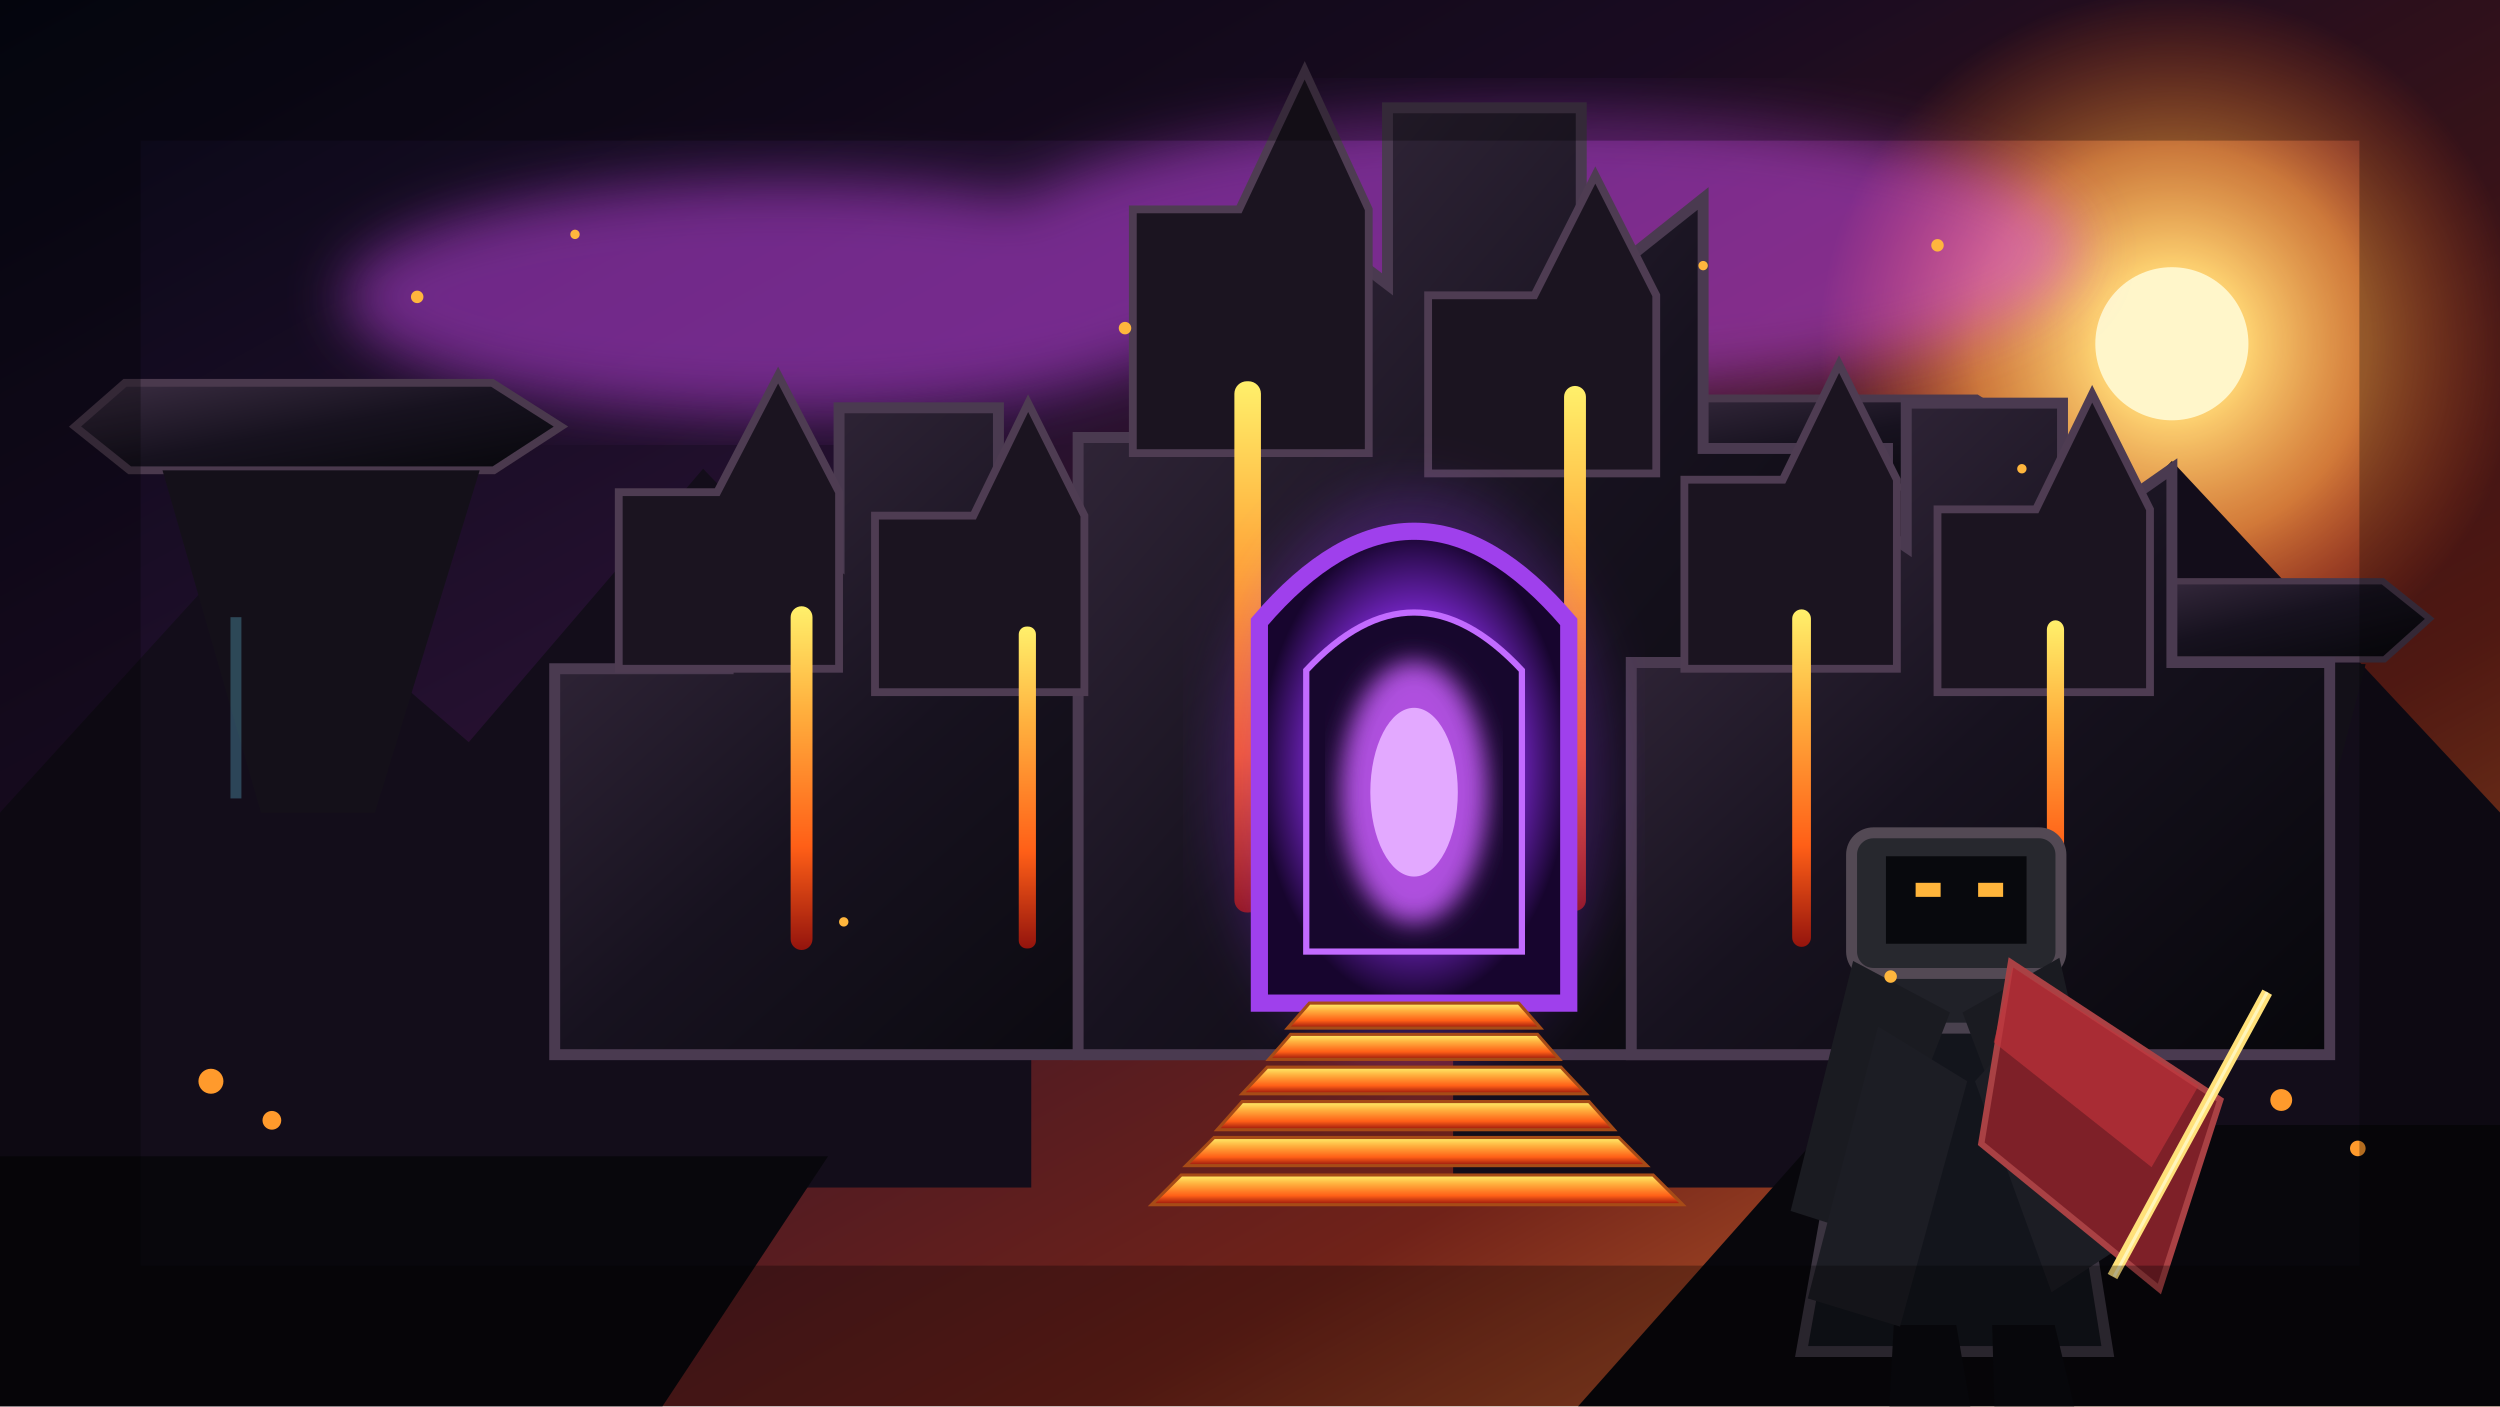
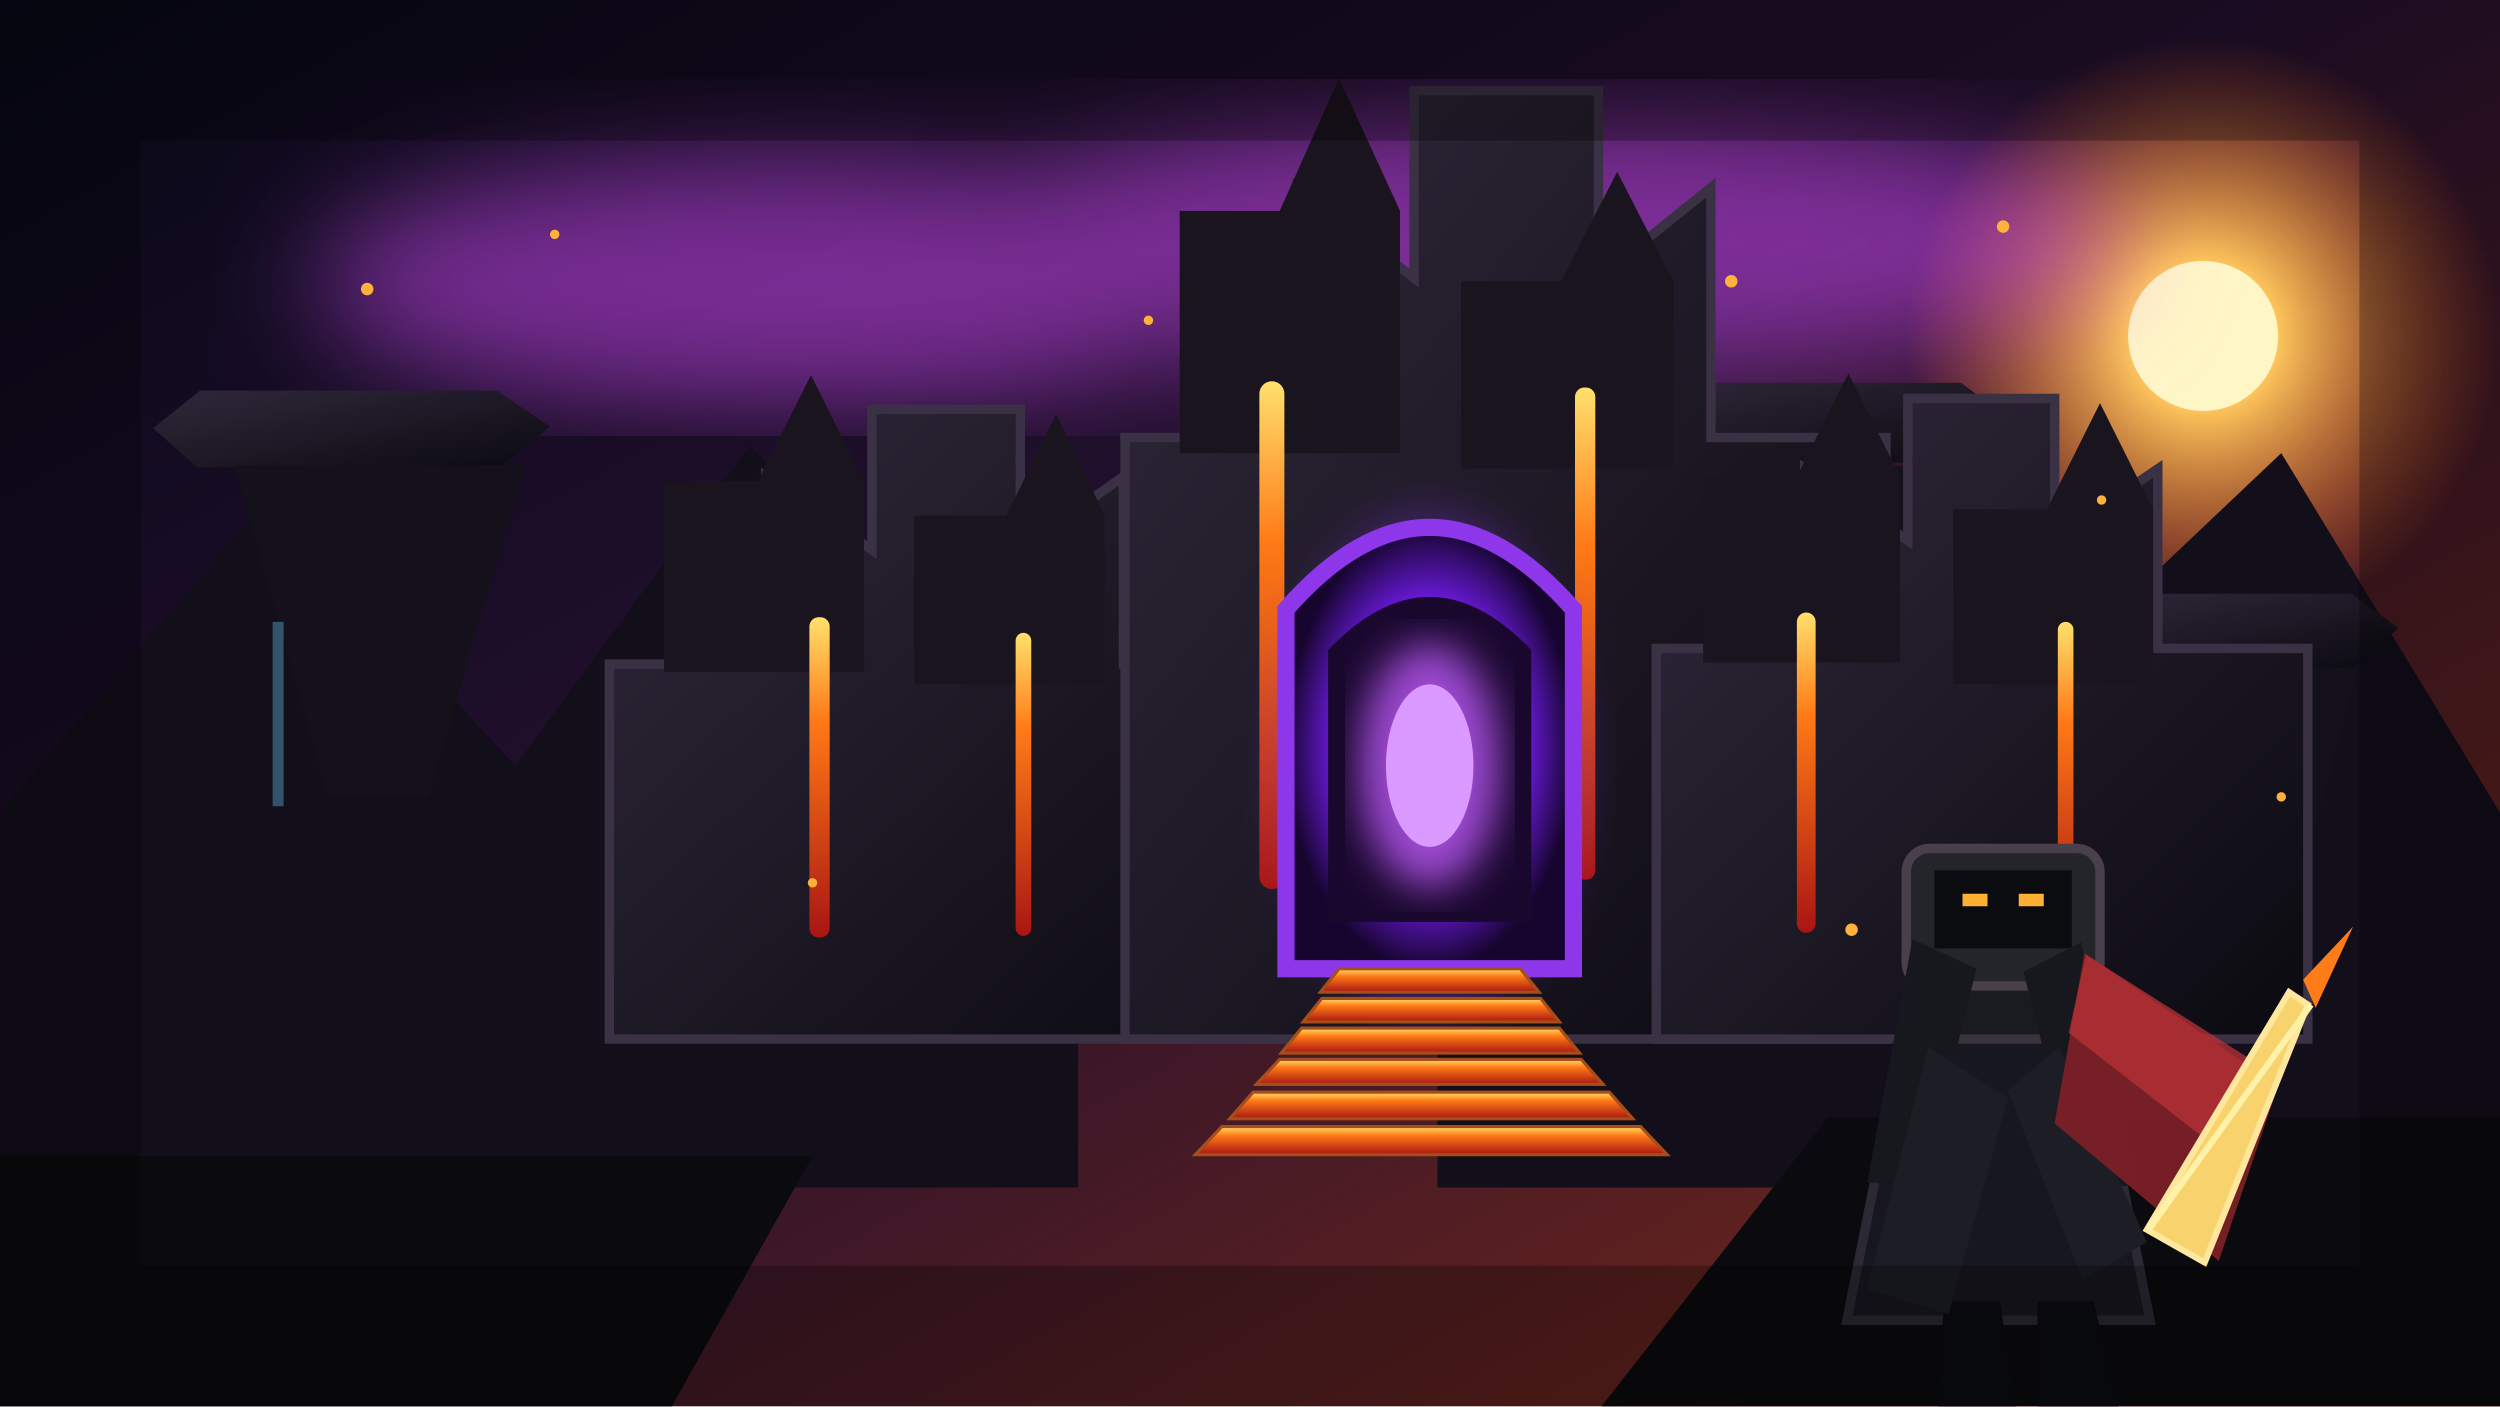
<svg xmlns="http://www.w3.org/2000/svg" viewBox="0 0 1600 900" preserveAspectRatio="xMidYMid slice">
  <defs>
    <linearGradient id="sky" x1="0" y1="0" x2="1" y2="1">
-       <stop stop-color="#050713" />
-       <stop offset=".35" stop-color="#24102f" />
-       <stop offset=".72" stop-color="#702219" />
-       <stop offset="1" stop-color="#f18436" />
+       <stop stop-color="#070817" />
+       <stop offset=".45" stop-color="#24102f" />
+       <stop offset="1" stop-color="#812b15" />
    </linearGradient>
    <radialGradient id="sun">
-       <stop stop-color="#fff8d0" />
-       <stop offset=".2" stop-color="#ffd674" />
-       <stop offset=".56" stop-color="#ff9d43" stop-opacity=".72" />
-       <stop offset="1" stop-color="#ff5c25" stop-opacity="0" />
+       <stop stop-color="#fff5bf" />
+       <stop offset=".24" stop-color="#ffc85d" />
+       <stop offset="1" stop-color="#ff6a1a" stop-opacity="0" />
    </radialGradient>
-     <linearGradient id="rock" x1="0" y1="0" x2="1" y2="1">
-       <stop stop-color="#3c2e43" />
-       <stop offset=".5" stop-color="#17121f" />
-       <stop offset="1" stop-color="#07070b" />
+     <linearGradient id="lava" x1="0" y1="0" x2="0" y2="1">
+       <stop stop-color="#ffe06d" />
+       <stop offset=".32" stop-color="#ff7a16" />
+       <stop offset="1" stop-color="#a91513" />
    </linearGradient>
-     <linearGradient id="lava" x1="0" y1="0" x2="0" y2="1">
-       <stop stop-color="#fff06b" />
-       <stop offset=".3" stop-color="#ffb03e" />
-       <stop offset=".7" stop-color="#ff5f17" />
-       <stop offset="1" stop-color="#94140d" />
+     <linearGradient id="stone" x1="0" y1="0" x2="1" y2="1">
+       <stop stop-color="#30283b" />
+       <stop offset="1" stop-color="#0b0a10" />
    </linearGradient>
    <radialGradient id="portal">
-       <stop stop-color="#f9d7ff" />
-       <stop offset=".23" stop-color="#d763ff" />
-       <stop offset=".55" stop-color="#8b2ce9" />
-       <stop offset="1" stop-color="#17052e" />
+       <stop stop-color="#f0c9ff" />
+       <stop offset=".3" stop-color="#b137ff" />
+       <stop offset=".67" stop-color="#6919d9" />
+       <stop offset="1" stop-color="#17052f" />
    </radialGradient>
-     <filter id="b18">
-       <feGaussianBlur stdDeviation="18" />
+     <filter id="glow">
+       <feGaussianBlur stdDeviation="13" />
    </filter>
-     <filter id="b8">
-       <feGaussianBlur stdDeviation="8" />
+     <filter id="soft">
+       <feGaussianBlur stdDeviation="35" />
    </filter>
  </defs>
  <rect width="1600" height="900" fill="url(#sky)" />
-   <circle cx="1390" cy="220" r="225" fill="url(#sun)" />
-   <circle cx="1390" cy="220" r="49" fill="#fff6ca" />
-   <g opacity=".46" filter="url(#b18)" fill="#d94cff">
-     <ellipse cx="980" cy="160" rx="350" ry="90" />
-     <ellipse cx="500" cy="190" rx="280" ry="75" />
+   <circle cx="1410" cy="215" r="190" fill="url(#sun)" />
+   <circle cx="1410" cy="215" r="48" fill="#fff6c6" />
+   <g opacity=".5" filter="url(#soft)" fill="#d64cff">
+     <ellipse cx="980" cy="155" rx="380" ry="85" />
+     <ellipse cx="500" cy="180" rx="300" ry="80" />
  </g>
-   <g fill="#130d1a">
-     <path d="M0 520 155 350 300 475 450 300 660 520V760H0z" />
-     <path d="M930 520 1090 335 1230 465 1390 295 1600 520V760H930z" />
+   <g fill="#120e1a">
+     <path d="M0 520 170 320 330 490 480 285 690 520V760H0z" />
+     <path d="M920 525 1120 310 1270 470 1460 290 1600 520V760H920z" />
  </g>
  <g>
-     <path d="M80 245h235l44 28-43 28H83l-35-28z" fill="url(#rock)" stroke="#4a394d" stroke-width="5" />
-     <path d="M104 301 167 520h73l67-219z" fill="#141019" />
-     <path d="M151 395v116" stroke="#70ddff" stroke-width="7" opacity=".27" />
-     <path d="M1030 255h235l45 29-43 28h-236l-37-28z" fill="url(#rock)" stroke="#4a394d" stroke-width="5" />
-     <path d="M1054 314 1128 542h55l72-228z" fill="#141019" />
-     <path d="M1092 395v125" stroke="#70ddff" stroke-width="7" opacity=".21" />
-     <path d="M1370 372h155l30 24-29 26h-156l-27-25z" fill="url(#rock)" stroke="#4a394d" stroke-width="4" />
-     <path d="M1388 425 1430 594h40l44-169z" fill="#131018" />
+     <path d="M128 250h190l34 23-32 26H126l-28-25z" fill="url(#stone)" />
+     <path d="M1050 245h205l34 25-35 26h-206l-30-26z" fill="url(#stone)" />
+     <path d="M1350 380h155l30 22-29 26h-156l-29-24z" fill="url(#stone)" />
+     <path d="M150 298 210 510h64l62-212z" fill="#15111b" />
+     <path d="M1070 298 1138 520h56l65-222z" fill="#15111b" />
+     <path d="M1370 428 1420 595h44l45-167z" fill="#15111b" />
+     <path d="M178 398v118" stroke="#6bd8ff" stroke-width="7" opacity=".35" />
+     <path d="M1092 388v135" stroke="#6bd8ff" stroke-width="7" opacity=".25" />
  </g>
-   <g fill="url(#rock)" stroke="#4a3a50" stroke-width="7">
-     <path d="M355 675V428h111V312l71 49v-100h102v97l68-47v117h111v247z" />
-     <path d="M690 675V280h118V121l80 61V69h124v120l78-62v160h118v388z" />
-     <path d="M1044 675V424h105V302l71 48v-92h100v91l70-49v124h101v251z" />
+   <g fill="url(#stone)" stroke="#3b3145" stroke-width="6">
+     <path d="M390 665V425h100V305l68 47v-90h95v89l66-46v120h98v240z" />
+     <path d="M720 665V280h110V120l75 58V58h118v120l72-58v160h112v385z" />
+     <path d="M1060 665V415h95V300l66 46v-91h94v90l66-45v115h96v250z" />
  </g>
-   <g fill="#1b1420" stroke="#4e3c52" stroke-width="5">
-     <path d="M396 428V315h63l39-75 39 75v113z" />
-     <path d="M560 443V330h63l35-72 36 72v113z" />
-     <path d="M725 290V134h68l42-89 41 89v156z" />
-     <path d="M914 303V189h68l39-77 39 77v114z" />
-     <path d="M1078 428V307h63l36-74 37 74v121z" />
-     <path d="M1240 443V326h63l36-74 37 74v117z" />
+   <g fill="#1a141f">
+     <path d="M425 430V308h60l34-68 34 68v122z" />
+     <path d="M585 438V330h59l32-65 31 65v108z" />
+     <path d="M755 290V135h64l38-85 39 85v155z" />
+     <path d="M935 300V180h64l36-70 36 70v120z" />
+     <path d="M1090 424V305h60l33-66 33 66v119z" />
+     <path d="M1250 438V326h60l34-68 34 68v112z" />
  </g>
  <g fill="url(#lava)">
-     <rect x="506" y="388" width="14" height="220" rx="7" />
-     <rect x="652" y="401" width="11" height="206" rx="5" />
-     <rect x="790" y="244" width="17" height="340" rx="8" />
-     <rect x="1001" y="247" width="14" height="336" rx="7" />
-     <rect x="1147" y="390" width="12" height="216" rx="6" />
-     <rect x="1310" y="397" width="11" height="210" rx="6" />
+     <rect x="518" y="395" width="13" height="205" rx="6" />
+     <rect x="650" y="405" width="10" height="194" rx="5" />
+     <rect x="806" y="244" width="16" height="325" rx="8" />
+     <rect x="1008" y="248" width="13" height="315" rx="6" />
+     <rect x="1150" y="392" width="12" height="205" rx="6" />
+     <rect x="1317" y="398" width="10" height="198" rx="5" />
  </g>
-   <ellipse cx="905" cy="500" rx="123" ry="184" fill="#9c38ff" opacity=".26" filter="url(#b18)" />
-   <path d="M806 642V398q99-116 198 0v244z" fill="url(#portal)" stroke="#9f40ec" stroke-width="11" />
-   <path d="M836 609V429q69-74 138 0v180z" fill="#17072d" stroke="#c26bff" stroke-width="4" />
-   <ellipse cx="905" cy="507" rx="47" ry="84" fill="#cb5dff" opacity=".84" filter="url(#b8)" />
-   <ellipse cx="905" cy="507" rx="28" ry="54" fill="#e3a9ff" />
-   <g fill="url(#lava)" stroke="#a74b16" stroke-width="2">
-     <path d="M838 642h134l14 16H824z" />
-     <path d="M826 662h158l14 16H812z" />
-     <path d="M811 683h188l16 17H795z" />
-     <path d="M795 705h222l16 18H779z" />
-     <path d="M777 728h259l18 18H759z" />
-     <path d="M756 752h302l19 19H737z" />
+   <g>
+     <ellipse cx="915" cy="490" rx="100" ry="165" fill="#8f35ff" opacity=".27" filter="url(#glow)" />
+     <path d="M823 620V390q92-105 184 0v230z" fill="url(#portal)" stroke="#8d36ea" stroke-width="11" />
+     <path d="M850 590V416q65-68 130 0v174z" fill="#19072e" />
+     <ellipse cx="915" cy="490" rx="45" ry="78" fill="#c35bff" opacity=".78" filter="url(#glow)" />
+     <ellipse cx="915" cy="490" rx="28" ry="52" fill="#db9aff" />
  </g>
-   <path d="M0 740h530l-106 160H0z" fill="#08070c" />
-   <path d="M1170 720h430v180h-590z" fill="#08070c" />
-   <g fill="#ff9a2c">
-     <circle cx="135" cy="692" r="8" />
-     <circle cx="174" cy="717" r="6" />
-     <circle cx="1460" cy="704" r="7" />
-     <circle cx="1509" cy="735" r="5" />
+   <g fill="url(#lava)" stroke="#a64d19" stroke-width="2">
+     <path d="M857 620h116l12 15H845z" />
+     <path d="M846 639h140l12 15H834z" />
+     <path d="M833 658h165l13 16H820z" />
+     <path d="M819 678h193l14 16H804z" />
+     <path d="M802 699h228l15 17H787z" />
+     <path d="M782 721h268l17 18H765z" />
  </g>
-   <g transform="translate(1120 515)">
-     <path d="M72 130h122l35 220H33z" fill="#13151c" stroke="#3b3440" stroke-width="7" />
-     <path d="M92 333h40l13 75H88zM155 333h40l18 75h-56z" fill="#0a0a0f" />
-     <rect x="82" y="45" width="100" height="98" rx="10" fill="#202128" stroke="#49414e" stroke-width="7" />
-     <rect x="65" y="18" width="134" height="90" rx="14" fill="#27282e" stroke="#534954" stroke-width="7" />
-     <rect x="87" y="33" width="90" height="56" fill="#08090d" />
-     <rect x="106" y="50" width="16" height="9" fill="#ffb53b" />
-     <rect x="146" y="50" width="16" height="9" fill="#ffb53b" />
-     <path d="M66 100 26 260l47 15 55-142z" fill="#1a1b21" />
-     <path d="M198 98 235 260l-45 16-54-143z" fill="#1a1b21" />
-     <path d="M82 142 37 316l59 18 43-157z" fill="#1c1d24" />
-     <path d="M176 142 239 282l-46 30-49-135z" fill="#1c1d24" />
-     <path d="M167 101 301 189l-39 121-114-93z" fill="#7e2028" stroke="#a94144" stroke-width="4" />
-     <path d="M168 104 287 180l-30 52-101-80z" fill="#c3343b" opacity=".62" />
-     <path d="M232 302 331 120" stroke="#ffe17a" stroke-width="7" />
-     <path d="M233 302 331 120" stroke="#fff5ba" stroke-width="2" />
+   <path d="M0 740h520l-90 160H0z" fill="#0b0a0e" />
+   <path d="M1170 715h430v185h-575z" fill="#0b0a0e" />
+   <g transform="translate(1190 515)">
+     <path d="M30 140h118l38 190H-8z" fill="#171720" stroke="#2d2934" stroke-width="6" />
+     <path d="M54 318h36l12 78H50zM114 318h36l18 78h-54z" fill="#0b0c11" />
+     <rect x="45" y="55" width="92" height="95" rx="12" fill="#1a1b21" stroke="#3a333c" stroke-width="6" />
+     <rect x="30" y="28" width="124" height="88" rx="15" fill="#24252a" stroke="#49404c" stroke-width="6" />
+     <rect x="48" y="42" width="88" height="50" fill="#0b0c10" />
+     <rect x="66" y="57" width="16" height="8" fill="#ffaf32" />
+     <rect x="102" y="57" width="16" height="8" fill="#ffaf32" />
+     <path d="M34 86 5 242h36l34-137z" fill="#17181e" />
+     <path d="M142 88 177 244h-37l-35-137z" fill="#17181e" />
+     <path d="M44 155 5 310l52 16 38-138z" fill="#1d1e25" />
+     <path d="M128 155 184 280l-41 24-48-121z" fill="#1d1e25" />
+     <path d="M144 95 268 180l-38 112-105-88z" fill="#7a1f27" opacity=".96" />
+     <path d="M145 96 260 169l-27 54-99-77z" fill="#b83137" opacity=".75" />
+     <path d="M184 272 275 120l12 8-66 165z" fill="#f7d26d" stroke="#ffe79d" stroke-width="4" />
+     <path d="M284 112 316 78l-24 52z" fill="#ff7d18" />
+     <path d="M185 272 289 128" stroke="#fff1a8" stroke-width="4" />
  </g>
-   <g fill="#ffb63d">
-     <circle cx="267" cy="190" r="4" />
-     <circle cx="368" cy="150" r="3" />
-     <circle cx="1240" cy="157" r="4" />
-     <circle cx="1294" cy="300" r="3" />
-     <circle cx="720" cy="210" r="4" />
-     <circle cx="1090" cy="170" r="3" />
-     <circle cx="540" cy="590" r="3" />
-     <circle cx="1210" cy="625" r="4" />
+   <g fill="#ffb13c">
+     <circle cx="235" cy="185" r="4" />
+     <circle cx="355" cy="150" r="3" />
+     <circle cx="1282" cy="145" r="4" />
+     <circle cx="1345" cy="320" r="3" />
+     <circle cx="735" cy="205" r="3" />
+     <circle cx="1108" cy="180" r="4" />
+     <circle cx="520" cy="565" r="3" />
+     <circle cx="1185" cy="595" r="4" />
+     <circle cx="1460" cy="510" r="3" />
  </g>
-   <rect width="1600" height="900" fill="none" stroke="#000" stroke-width="180" opacity=".30" />
+   <rect width="1600" height="900" fill="none" stroke="#000" stroke-width="180" opacity=".28" />
</svg>
